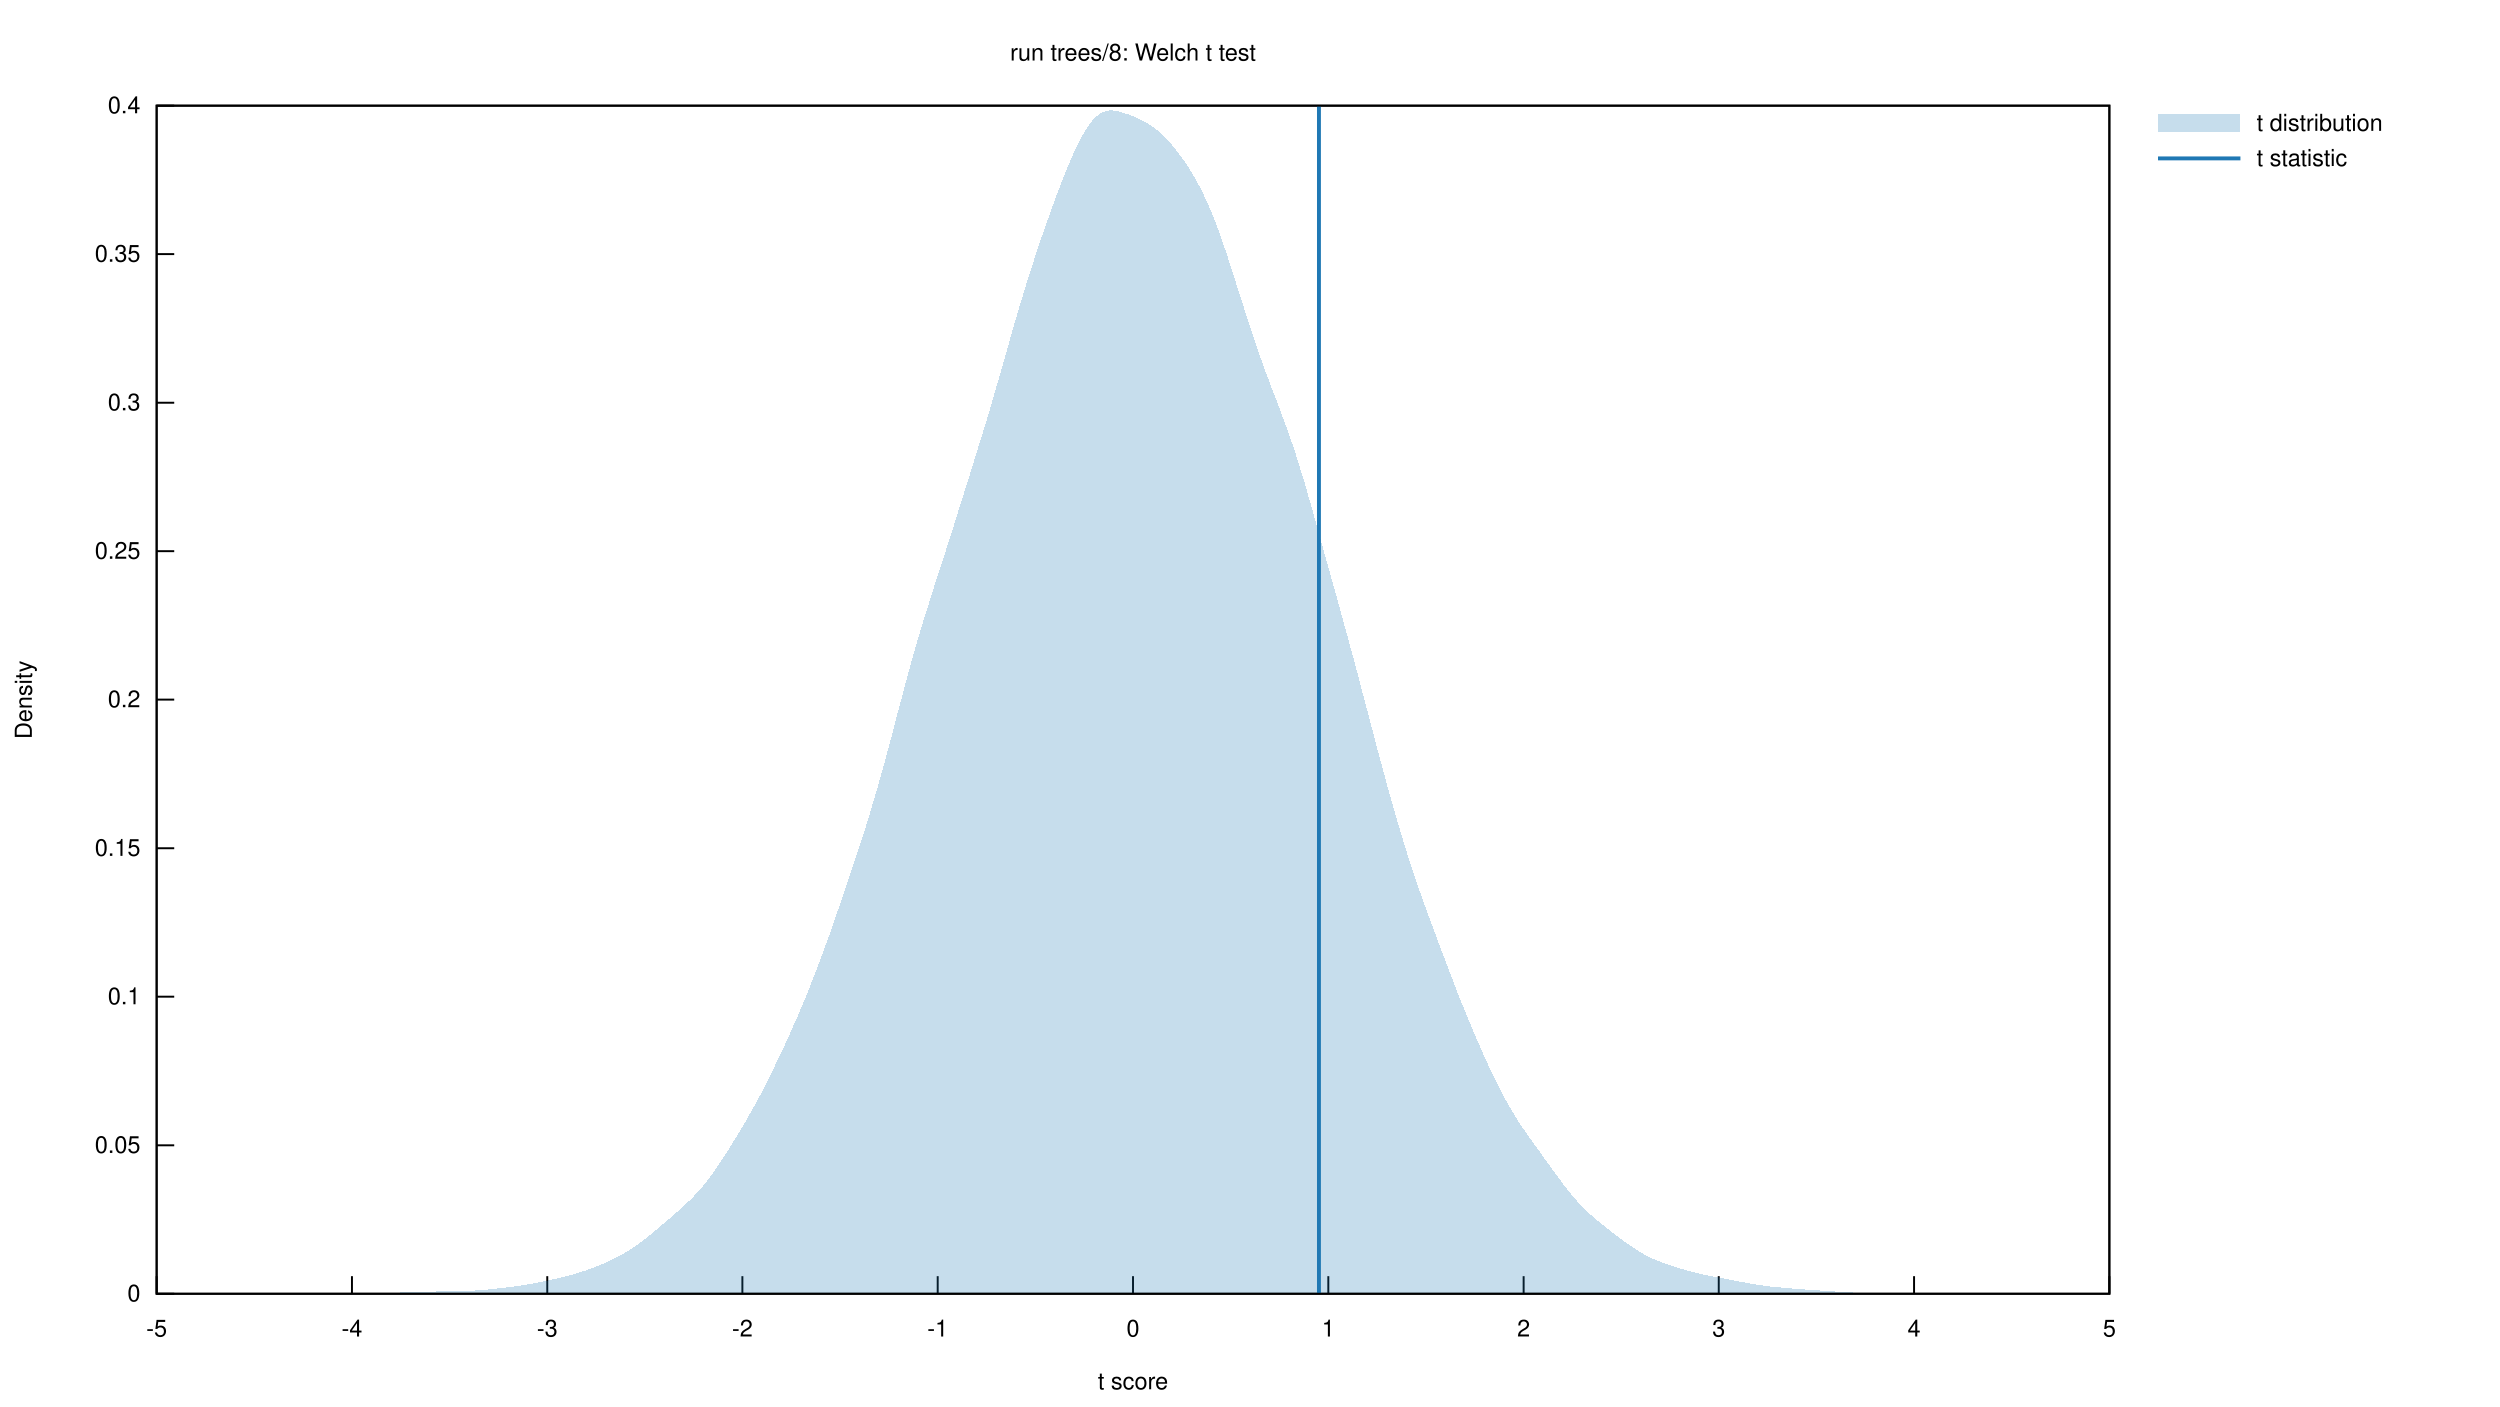
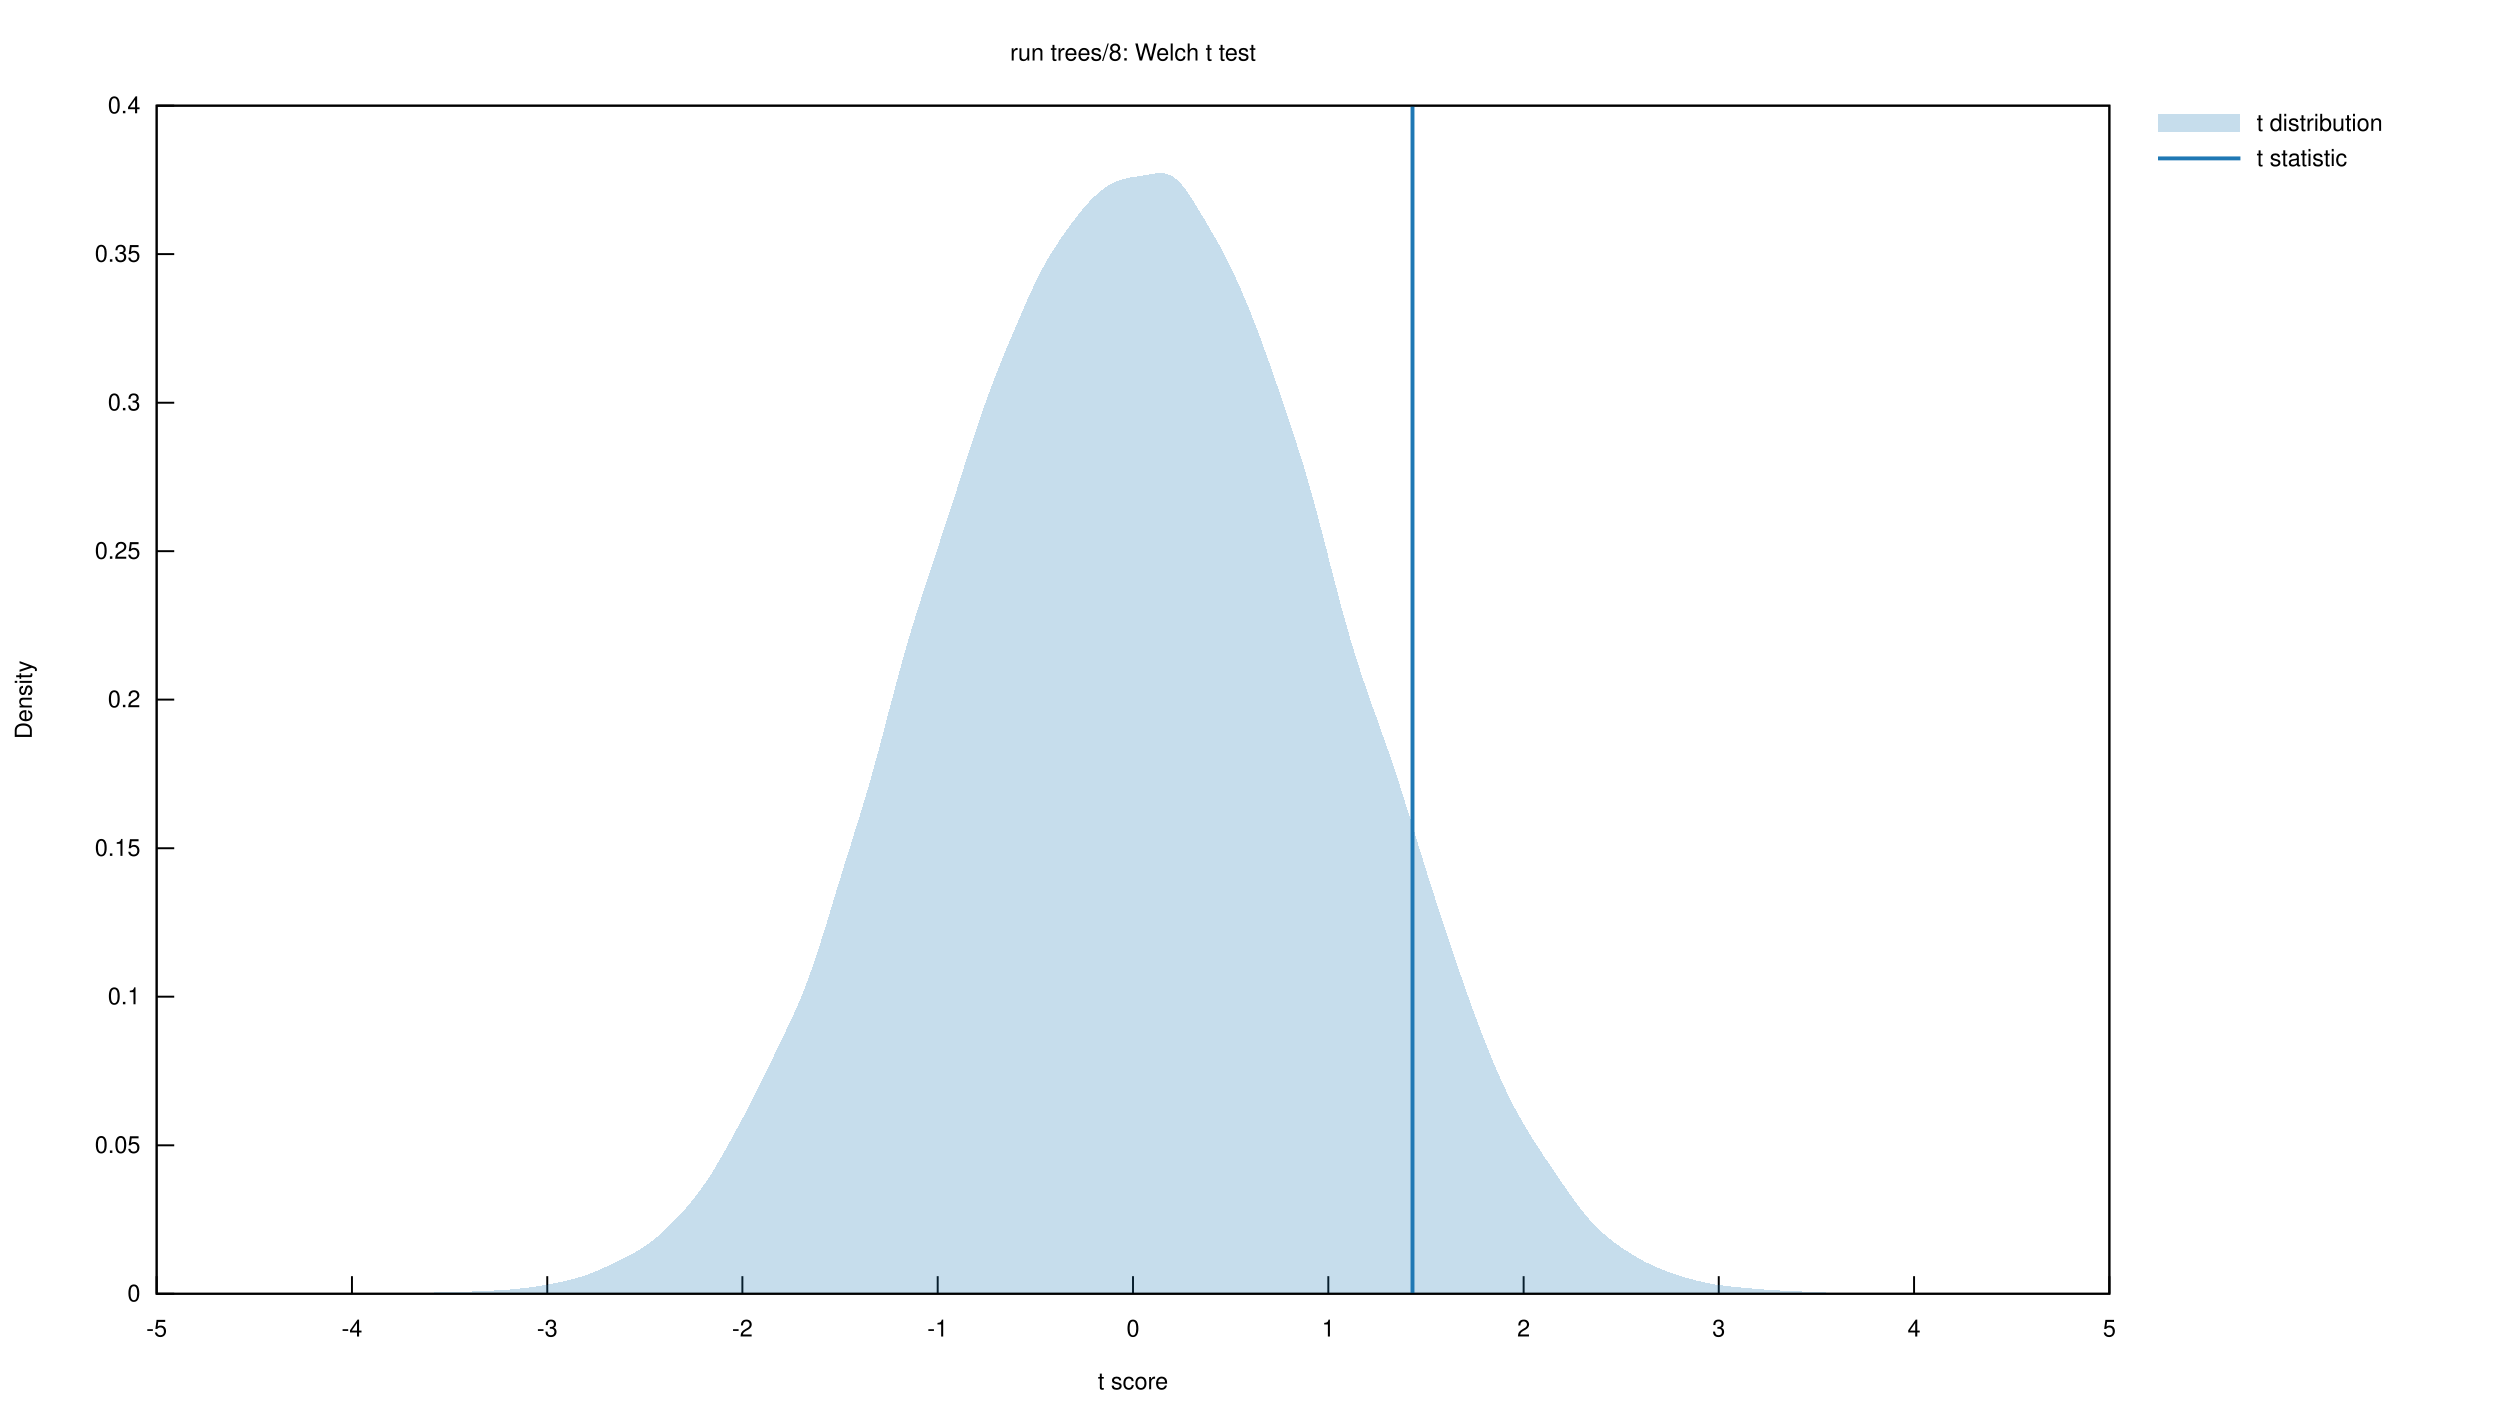
<svg xmlns="http://www.w3.org/2000/svg" xmlns:xlink="http://www.w3.org/1999/xlink" viewBox="0 0 1280 720">
  <g id="gnuplot_canvas">
    <rect x="0" y="0" width="1280" height="720" fill="none" />
    <defs>
      <circle id="gpDot" r="0.5" stroke-width="0.5" stroke="currentColor" />
      <path id="gpPt0" stroke-width="0.222" stroke="currentColor" d="M-1,0 h2 M0,-1 v2" />
      <path id="gpPt1" stroke-width="0.222" stroke="currentColor" d="M-1,-1 L1,1 M1,-1 L-1,1" />
      <path id="gpPt2" stroke-width="0.222" stroke="currentColor" d="M-1,0 L1,0 M0,-1 L0,1 M-1,-1 L1,1 M-1,1 L1,-1" />
      <rect id="gpPt3" stroke-width="0.222" stroke="currentColor" x="-1" y="-1" width="2" height="2" />
      <rect id="gpPt4" stroke-width="0.222" stroke="currentColor" fill="currentColor" x="-1" y="-1" width="2" height="2" />
      <circle id="gpPt5" stroke-width="0.222" stroke="currentColor" cx="0" cy="0" r="1" />
      <use xlink:href="#gpPt5" id="gpPt6" fill="currentColor" stroke="none" />
      <path id="gpPt7" stroke-width="0.222" stroke="currentColor" d="M0,-1.33 L-1.33,0.67 L1.33,0.67 z" />
      <use xlink:href="#gpPt7" id="gpPt8" fill="currentColor" stroke="none" />
      <use xlink:href="#gpPt7" id="gpPt9" stroke="currentColor" transform="rotate(180)" />
      <use xlink:href="#gpPt9" id="gpPt10" fill="currentColor" stroke="none" />
      <use xlink:href="#gpPt3" id="gpPt11" stroke="currentColor" transform="rotate(45)" />
      <use xlink:href="#gpPt11" id="gpPt12" fill="currentColor" stroke="none" />
      <path id="gpPt13" stroke-width="0.222" stroke="currentColor" d="M0,1.330 L1.265,0.411 L0.782,-1.067 L-0.782,-1.076 L-1.265,0.411 z" />
      <use xlink:href="#gpPt13" id="gpPt14" fill="currentColor" stroke="none" />
      <filter id="textbox" filterUnits="objectBoundingBox" x="0" y="0" height="1" width="1">
        <feFlood flood-color="white" flood-opacity="1" result="bgnd" />
        <feComposite in="SourceGraphic" in2="bgnd" operator="atop" />
      </filter>
      <filter id="greybox" filterUnits="objectBoundingBox" x="0" y="0" height="1" width="1">
        <feFlood flood-color="lightgrey" flood-opacity="1" result="grey" />
        <feComposite in="SourceGraphic" in2="grey" operator="atop" />
      </filter>
    </defs>
    <g fill="none" color="white" stroke="currentColor" stroke-width="1.00" stroke-linecap="butt" stroke-linejoin="miter">
</g>
    <g fill="none" color="black" stroke="currentColor" stroke-width="1.00" stroke-linecap="butt" stroke-linejoin="miter">
      <path stroke="black" d="M80.2,662.4 L89.2,662.4  " />
      <g transform="translate(71.9,666.3)" stroke="none" fill="black" font-family="Helvetica" font-size="12.00" text-anchor="end">
        <text>
          <tspan font-family="Helvetica"> 0</tspan>
        </text>
      </g>
    </g>
    <g fill="none" color="black" stroke="currentColor" stroke-width="1.00" stroke-linecap="butt" stroke-linejoin="miter">
      <path stroke="black" d="M80.2,586.4 L89.2,586.4  " />
      <g transform="translate(71.9,590.3)" stroke="none" fill="black" font-family="Helvetica" font-size="12.00" text-anchor="end">
        <text>
          <tspan font-family="Helvetica"> 0.05</tspan>
        </text>
      </g>
    </g>
    <g fill="none" color="black" stroke="currentColor" stroke-width="1.00" stroke-linecap="butt" stroke-linejoin="miter">
      <path stroke="black" d="M80.2,510.3 L89.2,510.3  " />
      <g transform="translate(71.9,514.2)" stroke="none" fill="black" font-family="Helvetica" font-size="12.00" text-anchor="end">
        <text>
          <tspan font-family="Helvetica"> 0.1</tspan>
        </text>
      </g>
    </g>
    <g fill="none" color="black" stroke="currentColor" stroke-width="1.00" stroke-linecap="butt" stroke-linejoin="miter">
      <path stroke="black" d="M80.2,434.3 L89.2,434.3  " />
      <g transform="translate(71.9,438.2)" stroke="none" fill="black" font-family="Helvetica" font-size="12.00" text-anchor="end">
        <text>
          <tspan font-family="Helvetica"> 0.15</tspan>
        </text>
      </g>
    </g>
    <g fill="none" color="black" stroke="currentColor" stroke-width="1.00" stroke-linecap="butt" stroke-linejoin="miter">
      <path stroke="black" d="M80.2,358.2 L89.2,358.2  " />
      <g transform="translate(71.9,362.1)" stroke="none" fill="black" font-family="Helvetica" font-size="12.00" text-anchor="end">
        <text>
          <tspan font-family="Helvetica"> 0.2</tspan>
        </text>
      </g>
    </g>
    <g fill="none" color="black" stroke="currentColor" stroke-width="1.00" stroke-linecap="butt" stroke-linejoin="miter">
      <path stroke="black" d="M80.2,282.2 L89.2,282.2  " />
      <g transform="translate(71.9,286.1)" stroke="none" fill="black" font-family="Helvetica" font-size="12.00" text-anchor="end">
        <text>
          <tspan font-family="Helvetica"> 0.25</tspan>
        </text>
      </g>
    </g>
    <g fill="none" color="black" stroke="currentColor" stroke-width="1.00" stroke-linecap="butt" stroke-linejoin="miter">
      <path stroke="black" d="M80.2,206.2 L89.2,206.2  " />
      <g transform="translate(71.9,210.1)" stroke="none" fill="black" font-family="Helvetica" font-size="12.00" text-anchor="end">
        <text>
          <tspan font-family="Helvetica"> 0.3</tspan>
        </text>
      </g>
    </g>
    <g fill="none" color="black" stroke="currentColor" stroke-width="1.00" stroke-linecap="butt" stroke-linejoin="miter">
      <path stroke="black" d="M80.2,130.1 L89.2,130.1  " />
      <g transform="translate(71.9,134.0)" stroke="none" fill="black" font-family="Helvetica" font-size="12.00" text-anchor="end">
        <text>
          <tspan font-family="Helvetica"> 0.35</tspan>
        </text>
      </g>
    </g>
    <g fill="none" color="black" stroke="currentColor" stroke-width="1.00" stroke-linecap="butt" stroke-linejoin="miter">
      <path stroke="black" d="M80.2,54.1 L89.2,54.1  " />
      <g transform="translate(71.9,58.0)" stroke="none" fill="black" font-family="Helvetica" font-size="12.00" text-anchor="end">
        <text>
          <tspan font-family="Helvetica"> 0.4</tspan>
        </text>
      </g>
    </g>
    <g fill="none" color="black" stroke="currentColor" stroke-width="1.00" stroke-linecap="butt" stroke-linejoin="miter">
      <path stroke="black" d="M80.2,662.4 L80.2,653.4  " />
      <g transform="translate(80.2,684.3)" stroke="none" fill="black" font-family="Helvetica" font-size="12.00" text-anchor="middle">
        <text>
          <tspan font-family="Helvetica">-5</tspan>
        </text>
      </g>
    </g>
    <g fill="none" color="black" stroke="currentColor" stroke-width="1.00" stroke-linecap="butt" stroke-linejoin="miter">
      <path stroke="black" d="M180.2,662.4 L180.2,653.4  " />
      <g transform="translate(180.2,684.3)" stroke="none" fill="black" font-family="Helvetica" font-size="12.00" text-anchor="middle">
        <text>
          <tspan font-family="Helvetica">-4</tspan>
        </text>
      </g>
    </g>
    <g fill="none" color="black" stroke="currentColor" stroke-width="1.00" stroke-linecap="butt" stroke-linejoin="miter">
      <path stroke="black" d="M280.2,662.4 L280.2,653.4  " />
      <g transform="translate(280.2,684.3)" stroke="none" fill="black" font-family="Helvetica" font-size="12.00" text-anchor="middle">
        <text>
          <tspan font-family="Helvetica">-3</tspan>
        </text>
      </g>
    </g>
    <g fill="none" color="black" stroke="currentColor" stroke-width="1.00" stroke-linecap="butt" stroke-linejoin="miter">
      <path stroke="black" d="M380.1,662.4 L380.1,653.4  " />
      <g transform="translate(380.1,684.3)" stroke="none" fill="black" font-family="Helvetica" font-size="12.00" text-anchor="middle">
        <text>
          <tspan font-family="Helvetica">-2</tspan>
        </text>
      </g>
    </g>
    <g fill="none" color="black" stroke="currentColor" stroke-width="1.00" stroke-linecap="butt" stroke-linejoin="miter">
      <path stroke="black" d="M480.1,662.4 L480.1,653.4  " />
      <g transform="translate(480.1,684.3)" stroke="none" fill="black" font-family="Helvetica" font-size="12.00" text-anchor="middle">
        <text>
          <tspan font-family="Helvetica">-1</tspan>
        </text>
      </g>
    </g>
    <g fill="none" color="black" stroke="currentColor" stroke-width="1.00" stroke-linecap="butt" stroke-linejoin="miter">
      <path stroke="black" d="M580.1,662.4 L580.1,653.4  " />
      <g transform="translate(580.1,684.3)" stroke="none" fill="black" font-family="Helvetica" font-size="12.00" text-anchor="middle">
        <text>
          <tspan font-family="Helvetica"> 0</tspan>
        </text>
      </g>
    </g>
    <g fill="none" color="black" stroke="currentColor" stroke-width="1.00" stroke-linecap="butt" stroke-linejoin="miter">
      <path stroke="black" d="M680.1,662.4 L680.1,653.4  " />
      <g transform="translate(680.1,684.3)" stroke="none" fill="black" font-family="Helvetica" font-size="12.00" text-anchor="middle">
        <text>
          <tspan font-family="Helvetica"> 1</tspan>
        </text>
      </g>
    </g>
    <g fill="none" color="black" stroke="currentColor" stroke-width="1.00" stroke-linecap="butt" stroke-linejoin="miter">
      <path stroke="black" d="M780.1,662.4 L780.1,653.4  " />
      <g transform="translate(780.1,684.3)" stroke="none" fill="black" font-family="Helvetica" font-size="12.00" text-anchor="middle">
        <text>
          <tspan font-family="Helvetica"> 2</tspan>
        </text>
      </g>
    </g>
    <g fill="none" color="black" stroke="currentColor" stroke-width="1.00" stroke-linecap="butt" stroke-linejoin="miter">
      <path stroke="black" d="M880.0,662.4 L880.0,653.4  " />
      <g transform="translate(880.0,684.3)" stroke="none" fill="black" font-family="Helvetica" font-size="12.00" text-anchor="middle">
        <text>
          <tspan font-family="Helvetica"> 3</tspan>
        </text>
      </g>
    </g>
    <g fill="none" color="black" stroke="currentColor" stroke-width="1.00" stroke-linecap="butt" stroke-linejoin="miter">
      <path stroke="black" d="M980.0,662.4 L980.0,653.4  " />
      <g transform="translate(980.0,684.3)" stroke="none" fill="black" font-family="Helvetica" font-size="12.00" text-anchor="middle">
        <text>
          <tspan font-family="Helvetica"> 4</tspan>
        </text>
      </g>
    </g>
    <g fill="none" color="black" stroke="currentColor" stroke-width="1.00" stroke-linecap="butt" stroke-linejoin="miter">
      <path stroke="black" d="M1080.0,662.4 L1080.0,653.4  " />
      <g transform="translate(1080.0,684.3)" stroke="none" fill="black" font-family="Helvetica" font-size="12.00" text-anchor="middle">
        <text>
          <tspan font-family="Helvetica"> 5</tspan>
        </text>
      </g>
    </g>
    <g fill="none" color="black" stroke="currentColor" stroke-width="1.00" stroke-linecap="butt" stroke-linejoin="miter">
</g>
    <g fill="none" color="black" stroke="currentColor" stroke-width="1.00" stroke-linecap="butt" stroke-linejoin="miter">
      <path stroke="black" d="M80.2,54.1 L80.2,662.4 L1080.0,662.4 L1080.0,54.1 L80.2,54.1 Z  " />
    </g>
    <g fill="none" color="black" stroke="currentColor" stroke-width="1.00" stroke-linecap="butt" stroke-linejoin="miter">
      <g transform="translate(16.3,358.3) rotate(270)" stroke="none" fill="black" font-family="Helvetica" font-size="12.00" text-anchor="middle">
        <text>
          <tspan font-family="Helvetica">Density</tspan>
        </text>
      </g>
    </g>
    <g fill="none" color="black" stroke="currentColor" stroke-width="1.00" stroke-linecap="butt" stroke-linejoin="miter">
      <g transform="translate(580.1,711.3)" stroke="none" fill="black" font-family="Helvetica" font-size="12.00" text-anchor="middle">
        <text>
          <tspan font-family="Helvetica">t score</tspan>
        </text>
      </g>
    </g>
    <g fill="none" color="black" stroke="currentColor" stroke-width="1.00" stroke-linecap="butt" stroke-linejoin="miter">
      <g transform="translate(580.1,31.0)" stroke="none" fill="black" font-family="Helvetica" font-size="12.00" text-anchor="middle">
        <text>
          <tspan font-family="Helvetica">run trees/8: Welch t test</tspan>
        </text>
      </g>
    </g>
    <g id="gnuplot_plot_1">
      <g fill="none" color="black" stroke="currentColor" stroke-width="1.00" stroke-linecap="butt" stroke-linejoin="miter">
        <g transform="translate(1155.4,67.0)" stroke="none" fill="black" font-family="Helvetica" font-size="12.00" text-anchor="start">
          <text>
            <tspan font-family="Helvetica">t distribution</tspan>
          </text>
        </g>
      </g>
      <g fill="none" color="black" stroke="currentColor" stroke-width="1.00" stroke-linecap="butt" stroke-linejoin="miter">
        <g stroke="none" shape-rendering="crispEdges">
          <polygon fill="rgb( 31, 120, 180)" fill-opacity="0.25" points="1104.9,67.6 1147.1,67.6 1147.1,58.6 1104.9,58.6 " />
-           <polygon fill="rgb( 31, 120, 180)" fill-opacity="0.25" points="126.7,662.4 128.5,662.4 130.4,662.4 132.2,662.4 134.1,662.4 135.9,662.4 137.7,662.4 139.6,662.4 141.4,662.4 143.3,662.4 145.1,662.4 146.9,662.4 148.8,662.3 150.6,662.3 152.5,662.3 154.3,662.3 156.1,662.3 158.0,662.3 159.8,662.2 161.7,662.2 163.5,662.2 165.4,662.2 167.2,662.2 169.0,662.2 170.9,662.2 172.7,662.2 174.6,662.2 176.4,662.2 178.2,662.2 180.1,662.2 181.9,662.1 183.8,662.1 185.6,662.1 187.4,662.1 189.3,662.1 191.1,662.0 193.0,662.0 194.8,662.0 196.7,661.9 198.5,661.9 200.3,661.8 202.2,661.8 204.0,661.8 205.9,661.7 207.7,661.7 209.5,661.6 211.4,661.6 213.2,661.5 215.1,661.5 216.9,661.4 218.7,661.4 220.6,661.3 222.4,661.3 224.3,661.2 226.1,661.2 228.0,661.1 229.8,661.1 231.6,661.1 233.5,661.0 235.3,661.0 237.2,661.0 239.0,660.9 240.8,660.8 242.7,660.8 244.5,660.6 246.4,660.5 248.2,660.4 250.0,660.2 251.9,660.0 253.7,659.8 255.6,659.6 257.4,659.4 259.2,659.2 261.1,658.9 262.9,658.7 264.8,658.4 266.6,658.2 268.5,657.9 270.3,657.6 272.1,657.3 274.0,656.9 275.8,656.6 277.7,656.2 279.5,655.8 281.3,655.4 283.2,655.0 285.0,654.6 286.9,654.2 288.7,653.7 290.5,653.3 292.4,652.8 294.2,652.2 296.1,651.7 297.9,651.1 299.8,650.5 301.6,649.8 303.4,649.2 305.3,648.4 307.1,647.7 309.0,647.0 310.8,646.1 312.6,645.3 314.5,644.4 316.3,643.5 318.2,642.5 320.0,641.4 321.8,640.3 323.7,639.1 325.5,637.9 327.4,636.5 329.2,635.2 331.1,633.7 332.9,632.2 334.7,630.7 336.6,629.2 338.4,627.6 340.3,626.0 342.1,624.5 343.9,622.9 345.8,621.3 347.6,619.7 349.5,618.0 351.3,616.3 353.1,614.6 355.0,612.7 356.8,610.8 358.7,608.7 360.5,606.5 362.4,604.1 364.2,601.7 366.0,599.1 367.9,596.4 369.7,593.7 371.6,590.8 373.4,587.9 375.2,585.0 377.1,582.0 378.9,578.9 380.8,575.8 382.6,572.7 384.4,569.4 386.3,566.1 388.1,562.7 390.0,559.3 391.8,555.7 393.7,552.0 395.5,548.3 397.3,544.5 399.2,540.7 401.0,536.7 402.9,532.7 404.7,528.7 406.5,524.5 408.4,520.3 410.2,516.0 412.1,511.6 413.9,507.1 415.7,502.4 417.6,497.7 419.4,492.8 421.3,487.9 423.1,482.8 425.0,477.7 426.8,472.5 428.6,467.2 430.5,461.9 432.3,456.5 434.2,451.0 436.0,445.5 437.8,440.0 439.7,434.4 441.5,428.7 443.4,422.9 445.2,417.0 447.0,410.9 448.9,404.6 450.7,398.2 452.6,391.5 454.4,384.7 456.3,377.8 458.1,370.8 459.9,363.8 461.8,356.8 463.6,349.8 465.5,343.0 467.3,336.4 469.1,330.0 471.0,323.8 472.8,317.7 474.7,311.8 476.5,306.0 478.3,300.2 480.2,294.5 482.0,288.8 483.9,283.1 485.7,277.3 487.6,271.5 489.4,265.7 491.2,259.8 493.1,253.9 494.9,248.0 496.8,242.2 498.6,236.3 500.4,230.4 502.3,224.5 504.1,218.5 506.0,212.4 507.8,206.2 509.6,199.9 511.5,193.5 513.3,187.1 515.2,180.6 517.0,174.1 518.8,167.7 520.7,161.3 522.5,155.1 524.4,149.0 526.2,143.0 528.1,137.2 529.9,131.6 531.7,126.0 533.6,120.6 535.4,115.3 537.3,110.1 539.1,105.1 540.9,100.1 542.8,95.2 544.6,90.5 546.5,85.9 548.3,81.6 550.1,77.4 552.0,73.5 553.8,70.0 555.7,66.8 557.5,64.0 559.4,61.6 561.2,59.7 563.0,58.3 564.9,57.3 566.7,56.7 568.6,56.5 570.4,56.6 572.2,56.9 574.1,57.4 575.9,58.0 577.8,58.6 579.6,59.3 581.4,60.1 583.3,60.9 585.1,61.8 587.0,62.8 588.8,63.9 590.7,65.2 592.5,66.6 594.3,68.2 596.2,70.0 598.0,71.9 599.9,74.0 601.7,76.2 603.5,78.6 605.4,81.1 607.2,83.7 609.1,86.6 610.9,89.6 612.7,92.8 614.6,96.3 616.4,100.0 618.3,104.0 620.1,108.3 622.0,112.9 623.8,117.8 625.6,122.9 627.5,128.3 629.3,133.8 631.2,139.6 633.0,145.4 634.8,151.2 636.7,157.0 638.5,162.8 640.4,168.5 642.2,174.0 644.0,179.4 645.9,184.6 647.7,189.7 649.6,194.6 651.4,199.5 653.3,204.3 655.1,209.1 656.9,214.0 658.8,219.0 660.6,224.2 662.5,229.6 664.3,235.3 666.1,241.2 668.0,247.3 669.8,253.7 671.7,260.1 673.5,266.7 675.3,273.3 677.2,279.9 679.0,286.6 680.9,293.2 682.7,299.8 684.6,306.4 686.4,313.0 688.2,319.7 690.1,326.4 691.9,333.2 693.8,340.0 695.6,346.9 697.4,353.9 699.3,360.9 701.1,367.9 703.0,374.9 704.8,381.9 706.6,388.8 708.5,395.6 710.3,402.4 712.2,409.0 714.0,415.5 715.9,421.9 717.7,428.0 719.5,434.0 721.4,439.9 723.2,445.5 725.1,451.0 726.9,456.3 728.7,461.5 730.6,466.6 732.4,471.6 734.3,476.6 736.1,481.5 737.9,486.4 739.8,491.3 741.6,496.1 743.5,500.9 745.3,505.7 747.1,510.4 749.0,515.0 750.8,519.5 752.7,524.0 754.5,528.4 756.4,532.7 758.2,536.9 760.0,541.0 761.9,545.1 763.7,549.0 765.6,552.8 767.4,556.5 769.2,560.0 771.1,563.5 772.9,566.7 774.8,569.8 776.6,572.8 778.4,575.7 780.3,578.4 782.1,581.1 784.0,583.7 785.8,586.3 787.7,588.8 789.5,591.3 791.3,593.9 793.2,596.4 795.0,599.0 796.9,601.5 798.7,604.0 800.5,606.5 802.4,608.9 804.2,611.2 806.1,613.4 807.9,615.5 809.7,617.5 811.6,619.3 813.4,621.1 815.3,622.7 817.1,624.3 819.0,625.8 820.8,627.3 822.6,628.7 824.5,630.2 826.3,631.6 828.2,633.0 830.0,634.4 831.8,635.7 833.7,637.0 835.5,638.3 837.4,639.5 839.2,640.7 841.0,641.8 842.9,642.8 844.7,643.7 846.6,644.6 848.4,645.4 850.3,646.1 852.1,646.8 853.9,647.4 855.8,648.1 857.6,648.7 859.5,649.2 861.3,649.8 863.1,650.3 865.0,650.8 866.8,651.3 868.7,651.7 870.5,652.2 872.3,652.6 874.2,653.0 876.0,653.3 877.9,653.7 879.7,654.0 881.6,654.4 883.4,654.7 885.2,655.1 887.1,655.4 888.9,655.8 890.8,656.2 892.6,656.5 894.4,656.9 896.3,657.2 898.1,657.5 900.0,657.8 901.8,658.1 903.6,658.3 905.5,658.6 907.3,658.8 909.2,658.9 911.0,659.1 912.9,659.3 914.7,659.5 916.5,659.6 918.4,659.8 920.2,659.9 922.1,660.1 923.9,660.2 925.7,660.4 927.6,660.5 929.4,660.6 931.3,660.7 933.1,660.9 934.9,661.0 936.8,661.1 938.6,661.2 940.5,661.3 942.3,661.4 944.2,661.5 946.0,661.6 947.8,661.7 949.7,661.8 951.5,661.9 953.4,661.9 955.2,662.0 957.0,662.0 958.9,662.1 960.7,662.1 962.6,662.1 964.4,662.1 966.2,662.1 968.1,662.2 969.9,662.2 971.8,662.2 973.6,662.2 975.5,662.2 977.3,662.2 979.1,662.2 981.0,662.2 982.8,662.3 984.7,662.3 986.5,662.3 988.3,662.3 990.2,662.3 992.0,662.3 993.9,662.3 995.7,662.3 997.5,662.3 999.4,662.3 1001.2,662.3 1003.1,662.3 1004.9,662.3 1006.7,662.3 1008.6,662.3 1010.4,662.3 1012.3,662.3 1014.1,662.3 1016.0,662.3 1017.8,662.3 1019.6,662.3 1021.5,662.3 1023.3,662.3 1025.2,662.4 1027.0,662.4 1028.8,662.4 1030.7,662.4 1032.5,662.4 1034.4,662.4 1036.2,662.4 1038.0,662.4 1039.9,662.4 1041.7,662.4 1043.6,662.4 1045.4,662.4 1045.4,662.4 1043.6,662.4 1041.7,662.4 1039.9,662.4 1038.0,662.4 1036.2,662.4 1034.4,662.4 1032.5,662.4 1030.7,662.4 1028.8,662.4 1027.0,662.4 1025.2,662.4 1023.3,662.4 1021.5,662.4 1019.6,662.4 1017.8,662.4 1016.0,662.4 1014.1,662.4 1012.3,662.4 1010.4,662.4 1008.6,662.4 1006.7,662.4 1004.9,662.4 1003.1,662.4 1001.2,662.4 999.4,662.4 997.5,662.4 995.7,662.4 993.9,662.4 992.0,662.4 990.2,662.4 988.3,662.4 986.5,662.4 984.7,662.4 982.8,662.4 981.0,662.4 979.1,662.4 977.3,662.4 975.5,662.4 973.6,662.4 971.8,662.4 969.9,662.4 968.1,662.4 966.2,662.4 964.4,662.4 962.6,662.4 960.7,662.4 958.9,662.4 957.0,662.4 955.2,662.4 953.4,662.4 951.5,662.4 949.7,662.4 947.8,662.4 946.0,662.4 944.2,662.4 942.3,662.4 940.5,662.4 938.6,662.4 936.8,662.4 934.9,662.4 933.1,662.4 931.3,662.4 929.4,662.4 927.6,662.4 925.7,662.4 923.9,662.4 922.1,662.4 920.2,662.4 918.4,662.4 916.5,662.4 914.7,662.4 912.9,662.4 911.0,662.4 909.2,662.4 907.3,662.4 905.5,662.4 903.6,662.4 901.8,662.4 900.0,662.4 898.1,662.4 896.3,662.4 894.4,662.4 892.6,662.4 890.8,662.4 888.9,662.4 887.1,662.4 885.2,662.4 883.4,662.4 881.6,662.4 879.7,662.4 877.9,662.4 876.0,662.4 874.2,662.4 872.3,662.4 870.5,662.4 868.7,662.4 866.8,662.4 865.0,662.4 863.1,662.4 861.3,662.4 859.5,662.4 857.6,662.4 855.8,662.4 853.9,662.4 852.1,662.4 850.3,662.4 848.4,662.4 846.6,662.4 844.7,662.4 842.9,662.4 841.0,662.4 839.2,662.4 837.4,662.4 835.5,662.4 833.7,662.4 831.8,662.4 830.0,662.4 828.2,662.4 826.3,662.4 824.5,662.4 822.6,662.4 820.8,662.4 819.0,662.4 817.1,662.4 815.3,662.4 813.4,662.4 811.6,662.4 809.7,662.4 807.9,662.4 806.1,662.4 804.2,662.4 802.4,662.4 800.5,662.4 798.7,662.4 796.9,662.4 795.0,662.4 793.2,662.4 791.3,662.4 789.5,662.4 787.7,662.4 785.8,662.4 784.0,662.4 782.1,662.4 780.3,662.4 778.4,662.4 776.6,662.4 774.8,662.4 772.9,662.4 771.1,662.4 769.2,662.4 767.4,662.4 765.6,662.4 763.7,662.4 761.9,662.4 760.0,662.4 758.2,662.4 756.4,662.4 754.5,662.4 752.7,662.4 750.8,662.4 749.0,662.4 747.1,662.4 745.3,662.4 743.5,662.4 741.6,662.4 739.8,662.4 737.9,662.4 736.1,662.4 734.3,662.4 732.4,662.4 730.6,662.4 728.7,662.4 726.9,662.4 725.1,662.4 723.2,662.4 721.4,662.4 719.5,662.4 717.7,662.4 715.9,662.4 714.0,662.4 712.2,662.4 710.3,662.4 708.5,662.4 706.6,662.4 704.8,662.4 703.0,662.4 701.1,662.4 699.3,662.4 697.4,662.4 695.6,662.4 693.8,662.4 691.9,662.4 690.1,662.4 688.2,662.4 686.4,662.4 684.6,662.4 682.7,662.4 680.9,662.4 679.0,662.4 677.2,662.4 675.3,662.4 673.5,662.4 671.7,662.4 669.8,662.4 668.0,662.4 666.1,662.4 664.3,662.4 662.5,662.4 660.6,662.4 658.8,662.4 656.9,662.4 655.1,662.4 653.3,662.4 651.4,662.4 649.6,662.4 647.7,662.4 645.9,662.4 644.0,662.4 642.2,662.4 640.4,662.4 638.5,662.4 636.7,662.4 634.8,662.4 633.0,662.4 631.2,662.4 629.3,662.4 627.5,662.4 625.6,662.4 623.8,662.4 622.0,662.4 620.1,662.4 618.3,662.4 616.4,662.4 614.6,662.4 612.7,662.4 610.9,662.4 609.1,662.4 607.2,662.4 605.4,662.4 603.5,662.4 601.7,662.4 599.9,662.4 598.0,662.4 596.2,662.4 594.3,662.4 592.5,662.4 590.7,662.4 588.8,662.4 587.0,662.4 585.1,662.4 583.3,662.4 581.4,662.4 579.6,662.4 577.8,662.4 575.9,662.4 574.1,662.4 572.2,662.4 570.4,662.4 568.6,662.4 566.7,662.4 564.9,662.4 563.0,662.4 561.2,662.4 559.4,662.4 557.5,662.4 555.7,662.4 553.8,662.4 552.0,662.4 550.1,662.4 548.3,662.4 546.5,662.4 544.6,662.4 542.8,662.4 540.9,662.4 539.1,662.4 537.3,662.4 535.4,662.4 533.6,662.4 531.7,662.4 529.9,662.4 528.1,662.4 526.2,662.4 524.4,662.4 522.5,662.4 520.7,662.4 518.8,662.4 517.0,662.4 515.2,662.4 513.3,662.4 511.5,662.4 509.6,662.4 507.8,662.4 506.0,662.4 504.1,662.4 502.3,662.4 500.4,662.4 498.6,662.4 496.8,662.4 494.9,662.4 493.1,662.4 491.2,662.4 489.4,662.4 487.6,662.4 485.7,662.4 483.9,662.4 482.0,662.4 480.2,662.4 478.3,662.4 476.5,662.4 474.7,662.4 472.8,662.4 471.0,662.4 469.1,662.4 467.3,662.4 465.5,662.4 463.6,662.4 461.8,662.4 459.9,662.4 458.1,662.4 456.3,662.4 454.4,662.4 452.6,662.4 450.7,662.4 448.9,662.4 447.0,662.4 445.2,662.4 443.4,662.4 441.5,662.4 439.7,662.4 437.8,662.4 436.0,662.4 434.2,662.4 432.3,662.4 430.5,662.4 428.6,662.4 426.8,662.4 425.0,662.4 423.1,662.4 421.3,662.4 419.4,662.4 417.6,662.4 415.7,662.4 413.9,662.4 412.1,662.4 410.2,662.4 408.4,662.4 406.5,662.4 404.7,662.4 402.9,662.4 401.0,662.4 399.2,662.4 397.3,662.4 395.5,662.4 393.7,662.4 391.8,662.4 390.0,662.4 388.1,662.4 386.3,662.4 384.4,662.4 382.6,662.4 380.8,662.4 378.9,662.4 377.1,662.4 375.2,662.4 373.4,662.4 371.6,662.4 369.7,662.4 367.9,662.4 366.0,662.4 364.2,662.4 362.4,662.4 360.5,662.4 358.7,662.4 356.8,662.4 355.0,662.4 353.1,662.4 351.3,662.4 349.5,662.4 347.6,662.4 345.8,662.4 343.9,662.4 342.1,662.4 340.3,662.4 338.4,662.4 336.6,662.4 334.7,662.4 332.9,662.4 331.1,662.4 329.2,662.4 327.4,662.4 325.5,662.4 323.7,662.4 321.8,662.4 320.0,662.4 318.2,662.4 316.3,662.4 314.5,662.4 312.6,662.4 310.8,662.4 309.0,662.4 307.1,662.4 305.3,662.4 303.4,662.4 301.6,662.4 299.8,662.4 297.9,662.4 296.1,662.4 294.2,662.4 292.4,662.4 290.5,662.4 288.7,662.4 286.9,662.4 285.0,662.4 283.2,662.4 281.3,662.4 279.5,662.4 277.7,662.4 275.8,662.4 274.0,662.4 272.1,662.4 270.3,662.4 268.5,662.4 266.6,662.4 264.8,662.4 262.9,662.4 261.1,662.4 259.2,662.4 257.4,662.4 255.6,662.4 253.7,662.4 251.9,662.4 250.0,662.4 248.2,662.4 246.4,662.4 244.5,662.4 242.7,662.4 240.8,662.4 239.0,662.4 237.2,662.4 235.3,662.4 233.5,662.4 231.6,662.4 229.8,662.4 228.0,662.4 226.1,662.4 224.3,662.4 222.4,662.4 220.6,662.4 218.7,662.4 216.9,662.4 215.1,662.4 213.2,662.4 211.4,662.4 209.5,662.4 207.7,662.4 205.9,662.4 204.0,662.4 202.2,662.4 200.3,662.4 198.5,662.4 196.7,662.4 194.8,662.4 193.0,662.4 191.1,662.4 189.3,662.4 187.4,662.4 185.6,662.4 183.8,662.4 181.9,662.4 180.1,662.4 178.2,662.4 176.4,662.4 174.6,662.4 172.7,662.4 170.9,662.4 169.0,662.4 167.2,662.4 165.4,662.4 163.5,662.4 161.7,662.4 159.8,662.4 158.0,662.4 156.1,662.4 154.3,662.4 152.5,662.4 150.6,662.4 148.8,662.4 146.9,662.4 145.1,662.4 143.3,662.4 141.4,662.4 139.6,662.4 137.7,662.4 135.9,662.4 134.1,662.4 132.2,662.4 130.4,662.4 128.5,662.4 126.7,662.4 " />
+           <polygon fill="rgb( 31, 120, 180)" fill-opacity="0.25" points="136.6,662.4 138.3,662.4 140.1,662.4 141.9,662.4 143.7,662.4 145.4,662.4 147.2,662.4 149.0,662.4 150.7,662.4 152.5,662.4 154.3,662.4 156.0,662.4 157.8,662.4 159.6,662.3 161.3,662.3 163.1,662.3 164.9,662.3 166.6,662.3 168.4,662.3 170.2,662.3 171.9,662.3 173.7,662.3 175.5,662.2 177.2,662.2 179.0,662.2 180.8,662.2 182.5,662.2 184.3,662.3 186.1,662.3 187.9,662.3 189.6,662.3 191.4,662.3 193.2,662.3 194.9,662.3 196.7,662.2 198.5,662.2 200.2,662.2 202.0,662.2 203.8,662.2 205.5,662.2 207.3,662.1 209.1,662.1 210.8,662.0 212.6,662.0 214.4,662.0 216.1,661.9 217.9,661.9 219.7,661.8 221.4,661.8 223.2,661.7 225.0,661.7 226.7,661.6 228.5,661.6 230.3,661.6 232.1,661.5 233.8,661.5 235.6,661.5 237.4,661.4 239.1,661.3 240.9,661.3 242.7,661.2 244.4,661.1 246.2,661.1 248.0,661.0 249.7,660.9 251.5,660.8 253.3,660.7 255.0,660.6 256.8,660.5 258.6,660.4 260.3,660.3 262.1,660.1 263.9,660.0 265.6,659.8 267.4,659.6 269.2,659.4 270.9,659.2 272.7,658.9 274.5,658.7 276.3,658.4 278.0,658.1 279.8,657.8 281.6,657.4 283.3,657.1 285.1,656.7 286.9,656.4 288.6,656.0 290.4,655.6 292.2,655.2 293.9,654.7 295.7,654.2 297.5,653.7 299.2,653.1 301.0,652.5 302.8,651.8 304.5,651.1 306.3,650.4 308.1,649.6 309.8,648.8 311.6,648.0 313.4,647.2 315.1,646.3 316.9,645.5 318.7,644.6 320.5,643.7 322.2,642.8 324.0,641.8 325.8,640.8 327.5,639.8 329.3,638.6 331.1,637.4 332.8,636.1 334.6,634.8 336.4,633.3 338.1,631.8 339.9,630.2 341.7,628.5 343.4,626.8 345.2,625.0 347.0,623.2 348.7,621.3 350.5,619.3 352.3,617.3 354.0,615.2 355.8,612.9 357.6,610.6 359.3,608.2 361.1,605.7 362.9,603.0 364.7,600.2 366.4,597.3 368.2,594.3 370.0,591.3 371.7,588.1 373.5,584.9 375.3,581.7 377.0,578.4 378.8,575.1 380.6,571.8 382.3,568.4 384.1,565.0 385.9,561.5 387.6,558.0 389.4,554.4 391.2,550.8 392.9,547.2 394.7,543.6 396.5,540.0 398.2,536.3 400.0,532.7 401.8,529.0 403.5,525.3 405.3,521.6 407.1,517.7 408.9,513.6 410.6,509.4 412.4,504.9 414.2,500.2 415.9,495.2 417.7,490.1 419.5,484.6 421.2,479.1 423.0,473.4 424.8,467.6 426.5,461.7 428.3,455.9 430.1,450.2 431.8,444.4 433.6,438.8 435.4,433.1 437.1,427.5 438.9,421.9 440.7,416.1 442.4,410.3 444.2,404.3 446.0,398.2 447.7,391.8 449.5,385.4 451.3,378.7 453.1,372.0 454.8,365.2 456.6,358.5 458.4,351.8 460.1,345.2 461.9,338.8 463.7,332.5 465.4,326.5 467.2,320.6 469.0,314.8 470.7,309.3 472.5,303.8 474.3,298.4 476.0,293.0 477.8,287.6 479.6,282.3 481.3,276.9 483.1,271.5 484.9,266.1 486.6,260.6 488.4,255.2 490.2,249.7 491.9,244.2 493.7,238.7 495.5,233.2 497.3,227.8 499.0,222.5 500.8,217.2 502.6,212.0 504.3,206.9 506.1,201.9 507.9,197.2 509.6,192.5 511.4,188.0 513.2,183.6 514.9,179.4 516.7,175.2 518.5,171.0 520.2,166.9 522.0,162.7 523.8,158.7 525.5,154.6 527.3,150.7 529.1,146.8 530.8,143.1 532.6,139.6 534.4,136.3 536.1,133.1 537.9,130.1 539.7,127.3 541.5,124.6 543.2,122.0 545.0,119.4 546.8,117.0 548.5,114.5 550.3,112.2 552.1,109.9 553.8,107.7 555.6,105.6 557.4,103.6 559.1,101.8 560.9,100.1 562.7,98.5 564.4,97.1 566.2,95.8 568.0,94.7 569.7,93.7 571.5,92.9 573.3,92.3 575.0,91.7 576.8,91.3 578.6,90.9 580.3,90.7 582.1,90.4 583.9,90.1 585.7,89.8 587.4,89.5 589.2,89.2 591.0,88.9 592.7,88.7 594.5,88.7 596.3,88.8 598.0,89.3 599.8,90.0 601.6,91.2 603.3,92.7 605.1,94.6 606.9,96.9 608.6,99.4 610.4,102.0 612.2,104.9 613.9,107.8 615.7,110.7 617.5,113.7 619.2,116.7 621.0,119.8 622.8,122.8 624.6,126.0 626.3,129.3 628.1,132.7 629.9,136.2 631.6,139.9 633.4,143.8 635.2,147.7 636.9,151.9 638.7,156.1 640.5,160.5 642.2,165.0 644.0,169.6 645.8,174.3 647.5,179.2 649.3,184.1 651.1,189.1 652.8,194.2 654.6,199.3 656.4,204.5 658.1,209.7 659.9,215.0 661.7,220.3 663.4,225.8 665.2,231.3 667.0,237.0 668.8,243.0 670.5,249.1 672.3,255.4 674.1,261.9 675.8,268.5 677.6,275.4 679.4,282.2 681.1,289.2 682.9,296.0 684.7,302.8 686.4,309.5 688.2,316.0 690.0,322.3 691.7,328.3 693.5,334.2 695.3,339.8 697.0,345.2 698.8,350.4 700.6,355.5 702.3,360.6 704.1,365.5 705.9,370.4 707.6,375.4 709.4,380.4 711.2,385.5 713.0,390.8 714.7,396.1 716.5,401.5 718.3,407.0 720.0,412.7 721.8,418.3 723.6,424.1 725.3,429.8 727.1,435.6 728.9,441.3 730.6,446.9 732.4,452.6 734.2,458.1 735.9,463.6 737.7,469.0 739.5,474.4 741.2,479.7 743.0,485.0 744.8,490.2 746.5,495.4 748.3,500.5 750.1,505.5 751.8,510.5 753.6,515.5 755.4,520.3 757.2,525.1 758.9,529.7 760.7,534.3 762.5,538.7 764.2,543.0 766.0,547.2 767.8,551.2 769.5,555.1 771.3,558.8 773.1,562.4 774.8,565.9 776.6,569.2 778.4,572.4 780.1,575.5 781.9,578.5 783.7,581.4 785.4,584.2 787.2,586.9 789.0,589.6 790.7,592.3 792.5,594.9 794.3,597.5 796.0,600.1 797.8,602.8 799.6,605.4 801.4,607.9 803.1,610.5 804.9,613.0 806.7,615.5 808.4,617.8 810.2,620.1 812.0,622.3 813.7,624.3 815.5,626.3 817.3,628.1 819.0,629.8 820.8,631.4 822.6,633.0 824.3,634.4 826.1,635.8 827.9,637.1 829.6,638.4 831.4,639.6 833.2,640.7 834.9,641.8 836.7,642.9 838.5,643.9 840.2,644.9 842.0,645.9 843.8,646.8 845.6,647.6 847.3,648.4 849.1,649.2 850.9,649.9 852.6,650.6 854.4,651.3 856.2,651.9 857.9,652.5 859.7,653.1 861.5,653.6 863.2,654.2 865.0,654.7 866.8,655.1 868.5,655.6 870.3,656.0 872.1,656.4 873.8,656.8 875.6,657.2 877.4,657.5 879.1,657.8 880.9,658.0 882.7,658.3 884.4,658.5 886.2,658.7 888.0,658.9 889.8,659.1 891.5,659.2 893.3,659.4 895.1,659.6 896.8,659.7 898.6,659.9 900.4,660.0 902.1,660.1 903.9,660.3 905.7,660.4 907.4,660.5 909.2,660.6 911.0,660.7 912.7,660.8 914.5,660.9 916.3,661.0 918.0,661.1 919.8,661.1 921.6,661.2 923.3,661.3 925.1,661.4 926.9,661.4 928.6,661.5 930.4,661.6 932.2,661.7 934.0,661.7 935.7,661.8 937.5,661.8 939.3,661.9 941.0,661.9 942.8,661.9 944.6,661.9 946.3,662.0 948.1,662.0 949.9,662.0 951.6,662.0 953.4,662.1 955.2,662.1 956.9,662.1 958.7,662.1 960.5,662.1 962.2,662.1 964.0,662.1 965.8,662.1 967.5,662.2 969.3,662.2 971.1,662.2 972.8,662.2 974.6,662.2 976.4,662.2 978.2,662.2 979.9,662.2 981.7,662.2 983.5,662.2 985.2,662.2 987.0,662.2 988.8,662.2 990.5,662.3 992.3,662.3 994.1,662.3 995.8,662.3 997.6,662.3 999.4,662.4 1001.1,662.4 1002.9,662.4 1004.7,662.4 1006.4,662.4 1008.2,662.4 1010.0,662.4 1011.7,662.4 1013.5,662.4 1015.3,662.4 1017.0,662.4 1018.8,662.4 1018.8,662.4 1017.0,662.4 1015.3,662.4 1013.5,662.4 1011.7,662.4 1010.0,662.4 1008.2,662.4 1006.4,662.4 1004.7,662.4 1002.9,662.4 1001.1,662.4 999.4,662.4 997.6,662.4 995.8,662.4 994.1,662.4 992.3,662.4 990.5,662.4 988.8,662.4 987.0,662.4 985.2,662.4 983.5,662.4 981.7,662.4 979.9,662.4 978.2,662.4 976.4,662.4 974.6,662.4 972.8,662.4 971.1,662.4 969.3,662.4 967.5,662.4 965.8,662.4 964.0,662.4 962.2,662.4 960.5,662.4 958.7,662.4 956.9,662.4 955.2,662.4 953.4,662.4 951.6,662.4 949.9,662.4 948.1,662.4 946.3,662.4 944.6,662.4 942.8,662.4 941.0,662.4 939.3,662.4 937.5,662.4 935.7,662.4 934.0,662.4 932.2,662.4 930.4,662.4 928.6,662.4 926.9,662.4 925.1,662.4 923.3,662.4 921.6,662.4 919.8,662.4 918.0,662.4 916.3,662.4 914.5,662.4 912.7,662.4 911.0,662.4 909.2,662.4 907.4,662.4 905.7,662.4 903.9,662.4 902.1,662.4 900.4,662.4 898.6,662.4 896.8,662.4 895.1,662.4 893.3,662.4 891.5,662.4 889.8,662.4 888.0,662.4 886.2,662.4 884.4,662.4 882.7,662.4 880.9,662.4 879.1,662.4 877.4,662.4 875.6,662.4 873.8,662.4 872.1,662.4 870.3,662.4 868.5,662.4 866.8,662.4 865.0,662.4 863.2,662.4 861.5,662.4 859.7,662.4 857.9,662.4 856.2,662.4 854.4,662.4 852.6,662.4 850.9,662.4 849.1,662.4 847.3,662.4 845.6,662.4 843.8,662.4 842.0,662.4 840.2,662.4 838.5,662.4 836.7,662.4 834.9,662.4 833.2,662.4 831.4,662.4 829.6,662.4 827.9,662.4 826.1,662.4 824.3,662.4 822.6,662.4 820.8,662.4 819.0,662.4 817.3,662.4 815.5,662.4 813.7,662.4 812.0,662.4 810.2,662.4 808.4,662.4 806.7,662.4 804.9,662.4 803.1,662.4 801.4,662.4 799.6,662.4 797.8,662.4 796.0,662.4 794.3,662.4 792.5,662.4 790.7,662.4 789.0,662.4 787.2,662.4 785.4,662.4 783.7,662.4 781.9,662.4 780.1,662.4 778.4,662.4 776.6,662.4 774.8,662.4 773.1,662.4 771.3,662.4 769.5,662.4 767.8,662.4 766.0,662.4 764.2,662.4 762.5,662.4 760.7,662.4 758.9,662.4 757.2,662.4 755.4,662.4 753.6,662.4 751.8,662.4 750.1,662.4 748.3,662.4 746.5,662.4 744.8,662.4 743.0,662.4 741.2,662.4 739.5,662.4 737.7,662.4 735.9,662.4 734.2,662.4 732.4,662.4 730.6,662.4 728.9,662.4 727.1,662.4 725.3,662.4 723.6,662.4 721.8,662.4 720.0,662.4 718.3,662.4 716.5,662.4 714.7,662.4 713.0,662.4 711.2,662.4 709.4,662.4 707.6,662.4 705.9,662.4 704.1,662.4 702.3,662.4 700.6,662.4 698.8,662.4 697.0,662.4 695.3,662.4 693.5,662.4 691.7,662.4 690.0,662.4 688.2,662.4 686.4,662.4 684.7,662.4 682.9,662.4 681.1,662.4 679.4,662.4 677.6,662.4 675.8,662.4 674.1,662.4 672.3,662.4 670.5,662.4 668.8,662.4 667.0,662.4 665.2,662.4 663.4,662.4 661.7,662.4 659.9,662.4 658.1,662.4 656.4,662.4 654.6,662.4 652.8,662.4 651.1,662.4 649.3,662.4 647.5,662.4 645.8,662.4 644.0,662.4 642.2,662.4 640.5,662.4 638.7,662.4 636.9,662.4 635.2,662.4 633.4,662.4 631.6,662.4 629.9,662.4 628.1,662.4 626.3,662.4 624.6,662.4 622.8,662.4 621.0,662.4 619.2,662.4 617.5,662.4 615.7,662.4 613.9,662.4 612.2,662.4 610.4,662.4 608.6,662.4 606.9,662.4 605.1,662.4 603.3,662.4 601.6,662.4 599.8,662.4 598.0,662.4 596.3,662.4 594.5,662.4 592.7,662.4 591.0,662.4 589.2,662.4 587.4,662.4 585.7,662.4 583.9,662.4 582.1,662.4 580.3,662.4 578.6,662.4 576.8,662.4 575.0,662.4 573.3,662.4 571.5,662.4 569.7,662.4 568.0,662.4 566.2,662.4 564.4,662.4 562.7,662.4 560.9,662.4 559.1,662.4 557.4,662.4 555.6,662.4 553.8,662.4 552.1,662.4 550.3,662.4 548.5,662.4 546.8,662.4 545.0,662.4 543.2,662.4 541.5,662.4 539.7,662.4 537.9,662.4 536.1,662.4 534.4,662.4 532.6,662.4 530.8,662.4 529.1,662.4 527.3,662.4 525.5,662.4 523.8,662.4 522.0,662.4 520.2,662.4 518.5,662.4 516.7,662.4 514.9,662.4 513.2,662.4 511.4,662.4 509.6,662.4 507.9,662.4 506.1,662.4 504.3,662.4 502.6,662.4 500.8,662.4 499.0,662.4 497.3,662.4 495.5,662.4 493.7,662.4 491.9,662.4 490.2,662.4 488.4,662.4 486.6,662.4 484.9,662.4 483.1,662.4 481.3,662.4 479.6,662.4 477.8,662.4 476.0,662.4 474.3,662.4 472.5,662.4 470.7,662.4 469.0,662.4 467.2,662.4 465.4,662.4 463.7,662.4 461.9,662.4 460.1,662.4 458.4,662.4 456.6,662.4 454.8,662.4 453.1,662.4 451.3,662.4 449.5,662.4 447.7,662.4 446.0,662.4 444.2,662.4 442.4,662.4 440.7,662.4 438.9,662.4 437.1,662.4 435.4,662.4 433.6,662.4 431.8,662.4 430.1,662.4 428.3,662.4 426.5,662.4 424.8,662.4 423.0,662.4 421.2,662.4 419.5,662.4 417.7,662.4 415.9,662.4 414.2,662.4 412.4,662.4 410.6,662.4 408.9,662.4 407.1,662.4 405.3,662.4 403.5,662.4 401.8,662.4 400.0,662.4 398.2,662.4 396.5,662.4 394.7,662.4 392.9,662.4 391.2,662.4 389.4,662.4 387.6,662.4 385.9,662.4 384.1,662.4 382.3,662.4 380.6,662.4 378.8,662.4 377.0,662.4 375.3,662.4 373.5,662.4 371.7,662.4 370.0,662.4 368.2,662.4 366.4,662.4 364.7,662.4 362.9,662.4 361.1,662.4 359.3,662.4 357.6,662.4 355.8,662.4 354.0,662.4 352.3,662.4 350.5,662.4 348.7,662.4 347.0,662.4 345.2,662.4 343.4,662.4 341.7,662.4 339.9,662.4 338.1,662.4 336.4,662.4 334.6,662.4 332.8,662.4 331.1,662.4 329.3,662.4 327.5,662.4 325.8,662.4 324.0,662.4 322.2,662.4 320.5,662.4 318.7,662.4 316.9,662.4 315.1,662.4 313.4,662.4 311.6,662.4 309.8,662.4 308.1,662.4 306.3,662.4 304.5,662.4 302.8,662.4 301.0,662.4 299.2,662.4 297.5,662.4 295.7,662.4 293.9,662.4 292.2,662.4 290.4,662.4 288.6,662.4 286.9,662.4 285.1,662.4 283.3,662.4 281.6,662.4 279.8,662.4 278.0,662.4 276.3,662.4 274.5,662.4 272.7,662.4 270.9,662.4 269.2,662.4 267.4,662.4 265.6,662.4 263.9,662.4 262.1,662.4 260.3,662.4 258.6,662.4 256.8,662.4 255.0,662.4 253.3,662.4 251.5,662.4 249.7,662.4 248.0,662.4 246.2,662.4 244.4,662.4 242.7,662.4 240.9,662.4 239.1,662.4 237.4,662.4 235.6,662.4 233.8,662.4 232.1,662.4 230.3,662.4 228.5,662.4 226.7,662.4 225.0,662.4 223.2,662.4 221.4,662.4 219.7,662.4 217.9,662.4 216.1,662.4 214.4,662.4 212.6,662.4 210.8,662.4 209.1,662.4 207.3,662.4 205.5,662.4 203.8,662.4 202.0,662.4 200.2,662.4 198.5,662.4 196.7,662.4 194.9,662.4 193.2,662.4 191.4,662.4 189.6,662.4 187.9,662.4 186.1,662.4 184.3,662.4 182.5,662.4 180.8,662.4 179.0,662.4 177.2,662.4 175.5,662.4 173.7,662.4 171.9,662.4 170.2,662.4 168.4,662.4 166.6,662.4 164.9,662.4 163.1,662.4 161.3,662.4 159.6,662.4 157.8,662.4 156.0,662.4 154.3,662.4 152.5,662.4 150.7,662.4 149.0,662.4 147.2,662.4 145.4,662.4 143.7,662.4 141.9,662.4 140.1,662.4 138.3,662.4 136.6,662.4 " />
        </g>
      </g>
    </g>
    <g id="gnuplot_plot_2">
      <g fill="none" color="white" stroke="rgb( 31, 120, 180)" stroke-width="2.00" stroke-linecap="butt" stroke-linejoin="miter">
</g>
      <g fill="none" color="black" stroke="currentColor" stroke-width="2.00" stroke-linecap="butt" stroke-linejoin="miter">
        <g transform="translate(1155.4,85.0)" stroke="none" fill="black" font-family="Helvetica" font-size="12.00" text-anchor="start">
          <text>
            <tspan font-family="Helvetica">t statistic</tspan>
          </text>
        </g>
      </g>
      <g fill="none" color="black" stroke="currentColor" stroke-width="2.00" stroke-linecap="butt" stroke-linejoin="miter">
-         <path stroke="rgb( 31, 120, 180)" d="M1104.9,81.1 L1147.1,81.1 M675.3,662.4 L675.3,54.1  " />
+         <path stroke="rgb( 31, 120, 180)" d="M1104.9,81.1 L1147.1,81.1 M723.2,662.4 L723.2,54.1  " />
      </g>
    </g>
    <g fill="none" color="black" stroke="currentColor" stroke-width="2.00" stroke-linecap="butt" stroke-linejoin="miter">
</g>
    <g fill="none" color="black" stroke="black" stroke-width="1.00" stroke-linecap="butt" stroke-linejoin="miter">
</g>
    <g fill="none" color="black" stroke="currentColor" stroke-width="1.00" stroke-linecap="butt" stroke-linejoin="miter">
      <path stroke="black" d="M80.2,54.1 L80.2,662.4 L1080.0,662.4 L1080.0,54.1 L80.2,54.1 Z  " />
    </g>
    <g fill="none" color="black" stroke="currentColor" stroke-width="1.00" stroke-linecap="butt" stroke-linejoin="miter">
</g>
  </g>
</svg>
